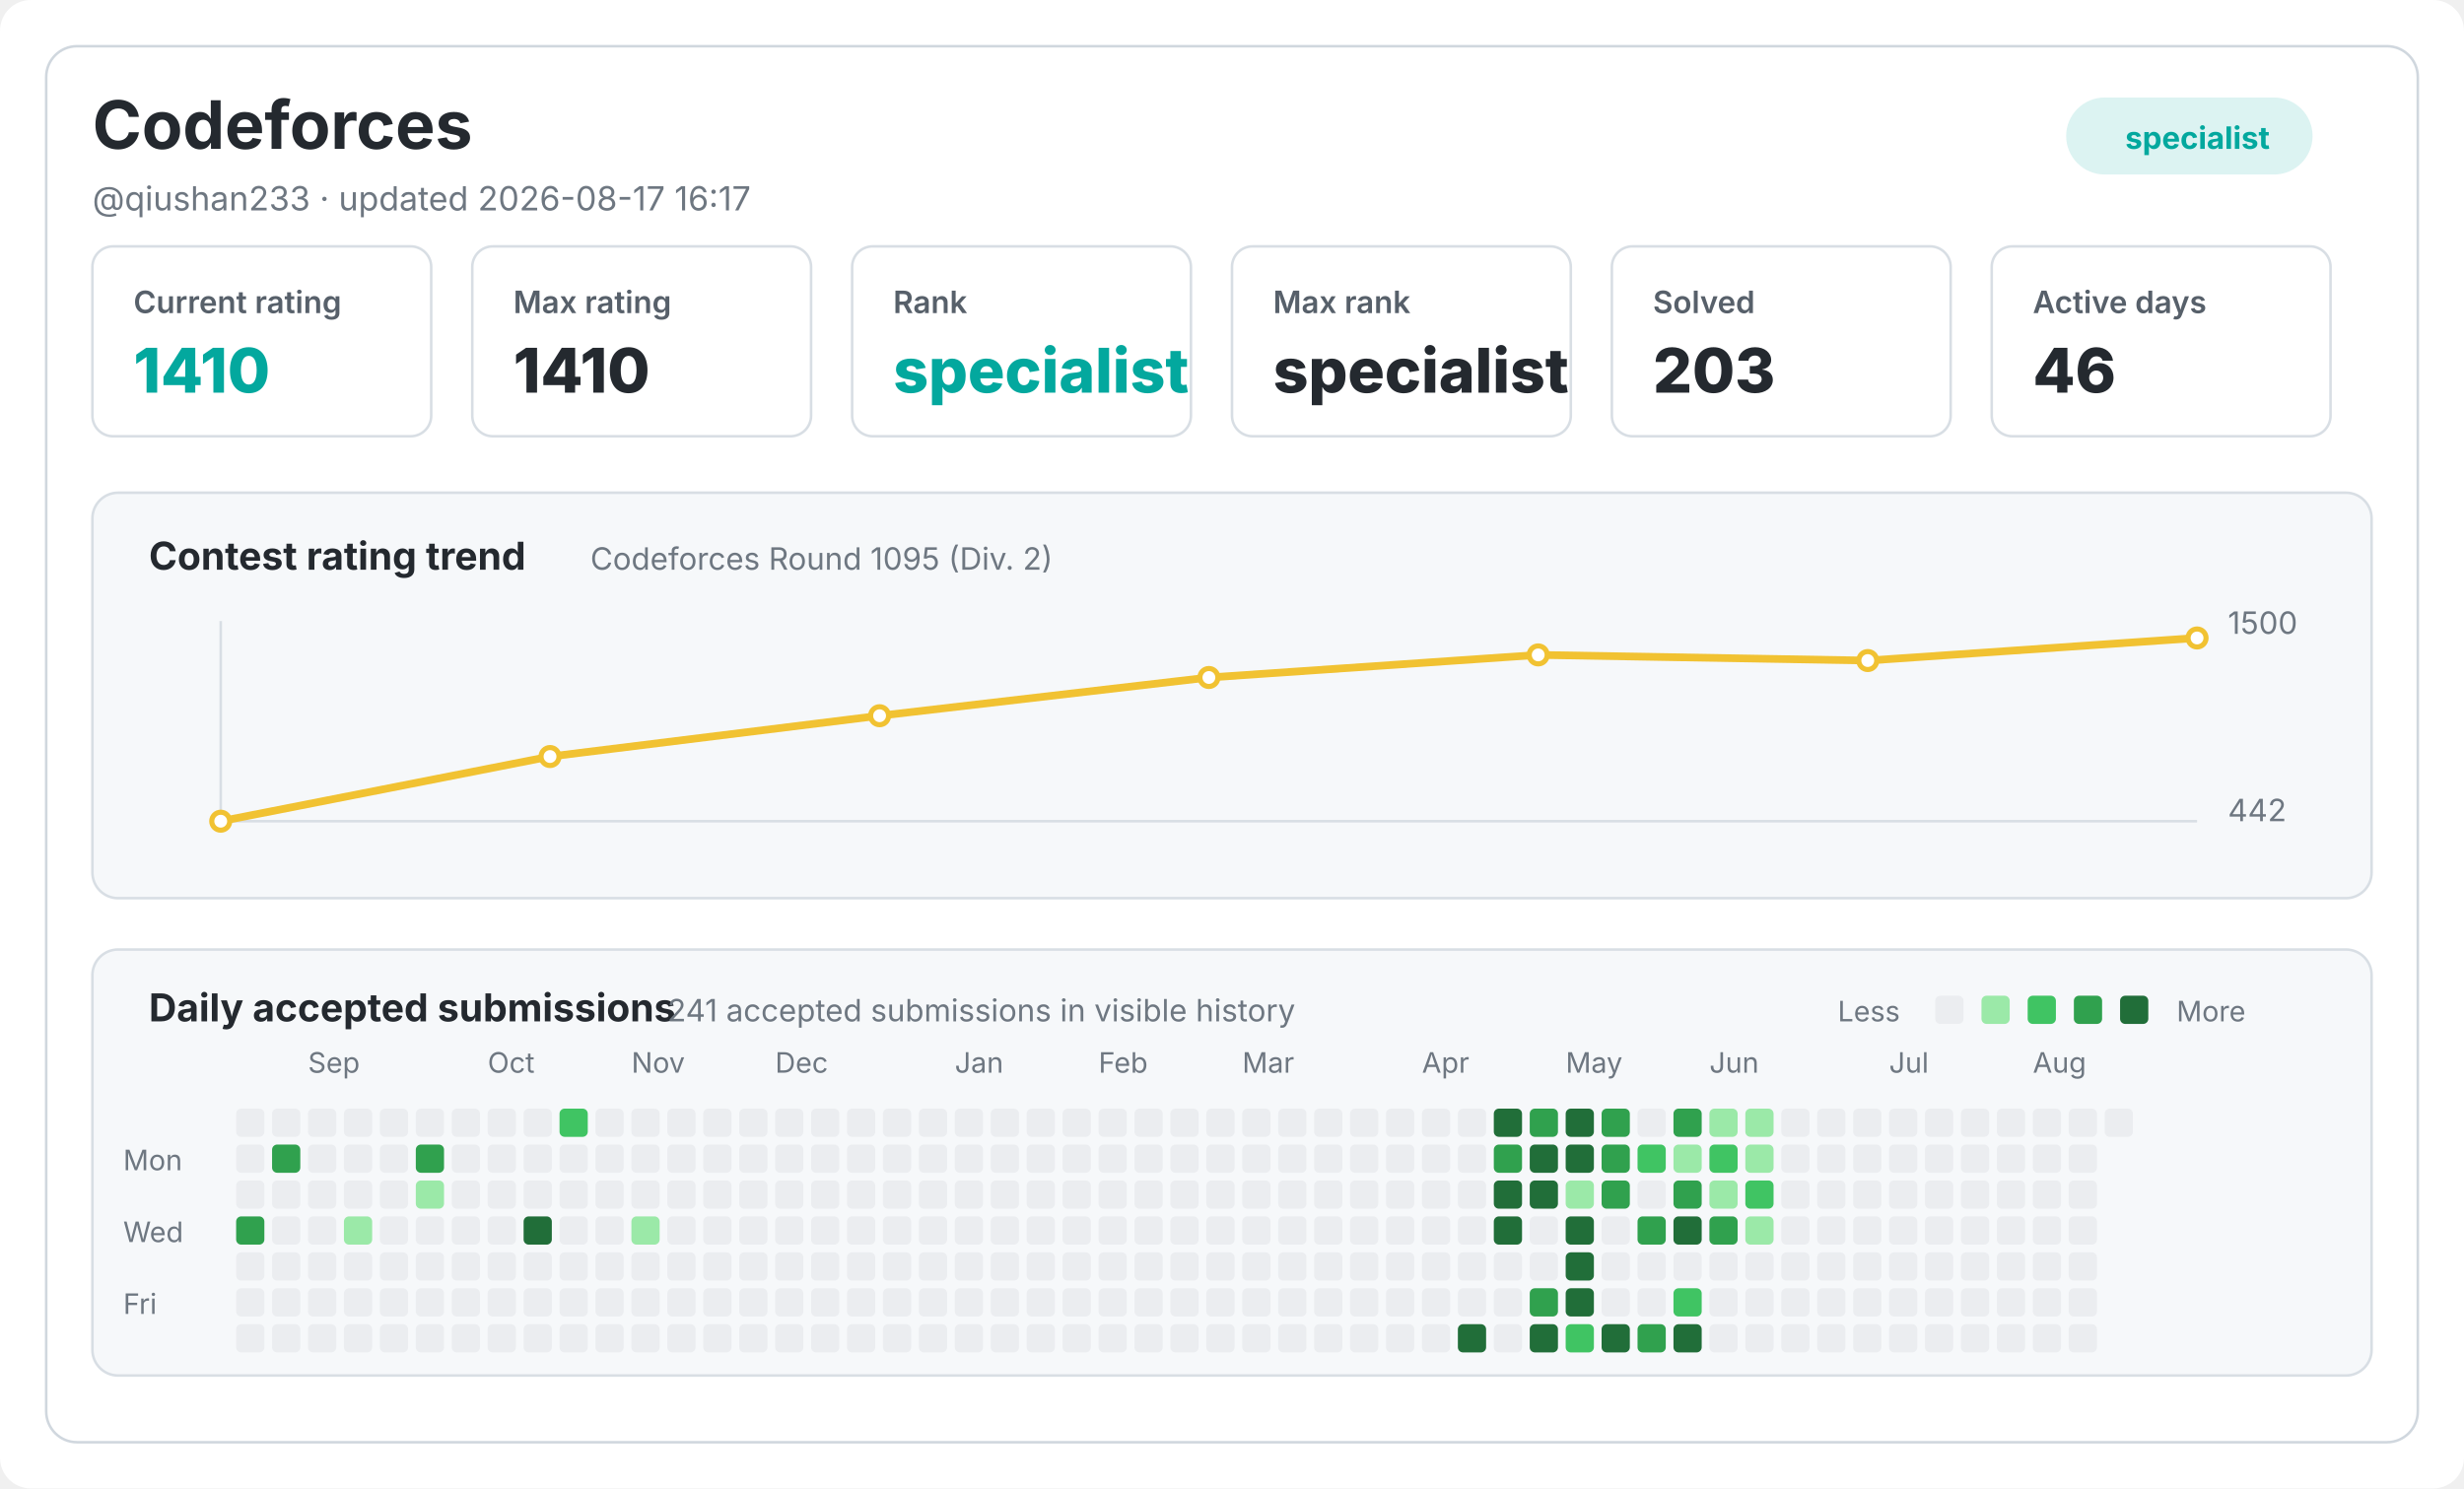
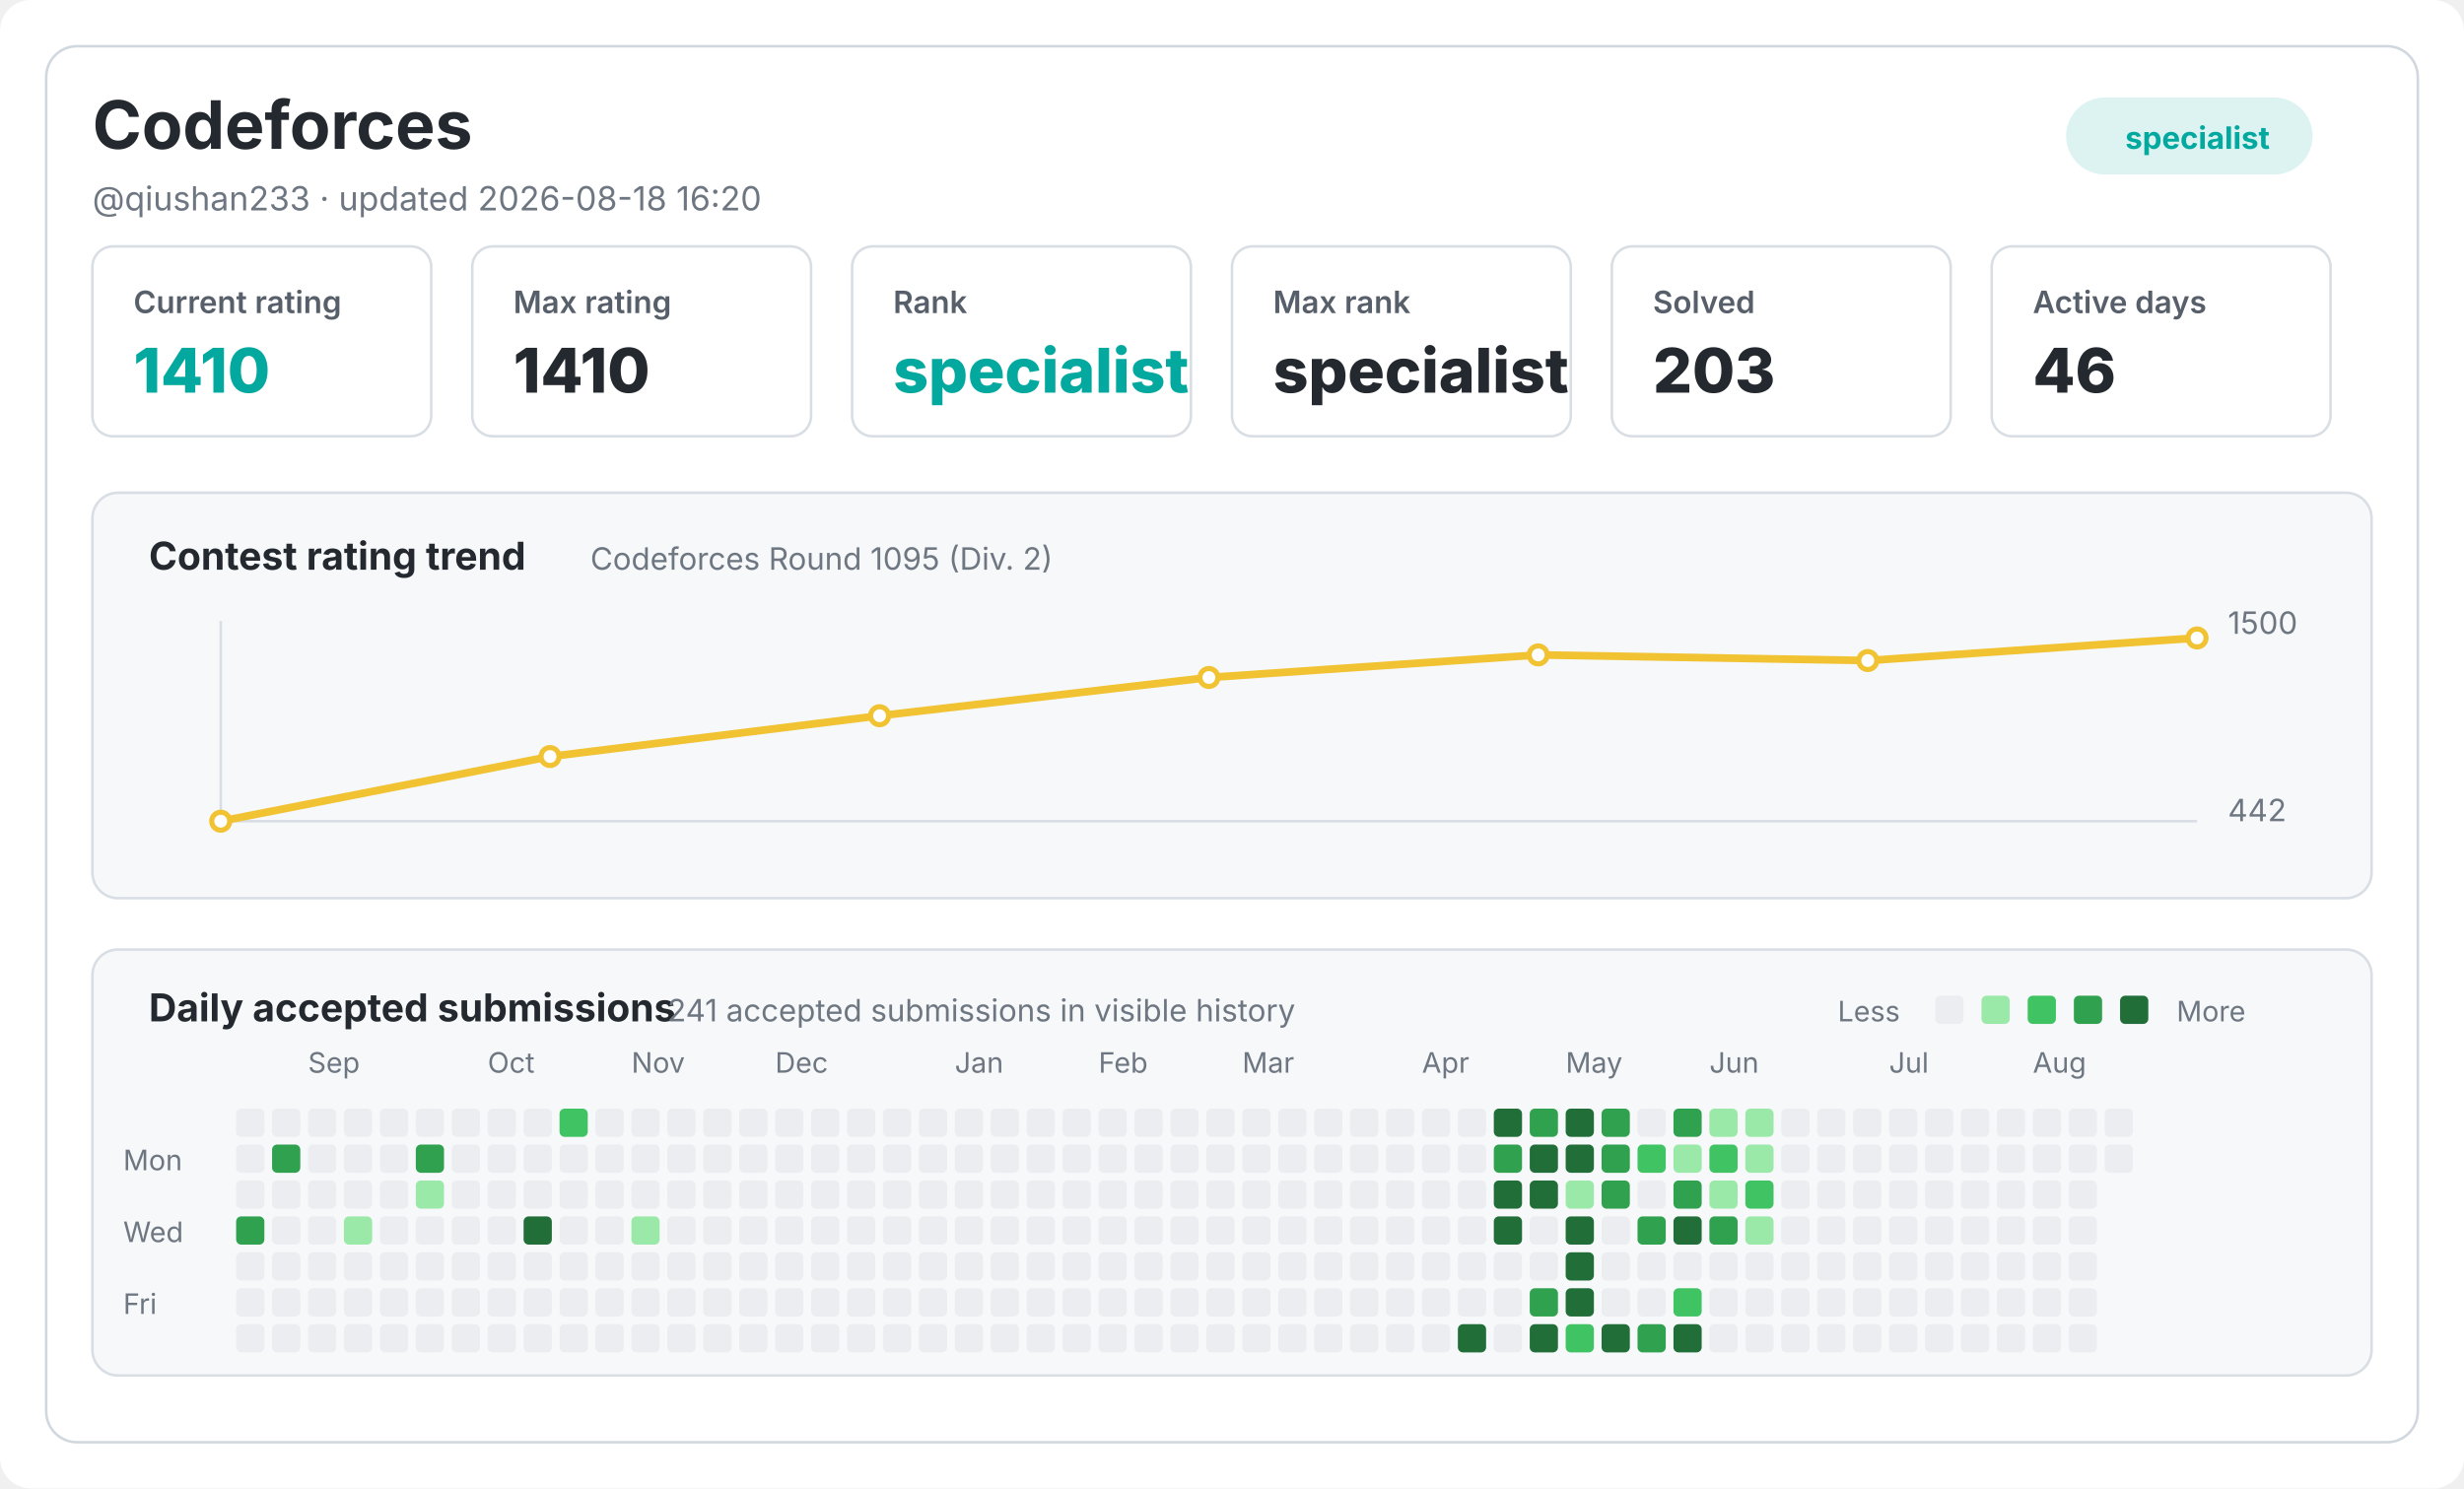
<svg xmlns="http://www.w3.org/2000/svg" width="960" height="580" viewBox="0 0 960 580" role="img" aria-label="Codeforces statistics for qiushan233">
  <style>
  .bg { fill: #ffffff; }
  .shell { fill: #ffffff; stroke: #d0d7de; }
  .soft { fill: #f6f8fa; stroke: #d8dee4; }
  .metric-card { fill: #ffffff; stroke: #d8dee4; }
  .title { font: 700 26px -apple-system,BlinkMacSystemFont,"Segoe UI",sans-serif; fill: #24292f; }
  .subtitle { font: 13px -apple-system,BlinkMacSystemFont,"Segoe UI",sans-serif; fill: #6e7781; }
  .section-title { font: 700 15px -apple-system,BlinkMacSystemFont,"Segoe UI",sans-serif; fill: #24292f; }
  .metric-label { font: 600 12px -apple-system,BlinkMacSystemFont,"Segoe UI",sans-serif; fill: #57606a; }
  .metric-value { font: 800 24px -apple-system,BlinkMacSystemFont,"Segoe UI",sans-serif; fill: #24292f; }
  .muted { font: 12px -apple-system,BlinkMacSystemFont,"Segoe UI",sans-serif; fill: #6e7781; }
  .small { font-size: 11px; }
  .rank { fill: #03a89e; }
  .grid { stroke: #d8dee4; stroke-width: 1; }
  .badge-bg { fill: #03a89e; opacity: 0.14; }
  .badge-text { font: 700 12px -apple-system,BlinkMacSystemFont,"Segoe UI",sans-serif; fill: #03a89e; }
  .heat-cell { cursor: default; transition: stroke 0.12s ease, stroke-width 0.12s ease; }
  .heat-cell:hover { stroke: #0969da; stroke-width: 1.5; }
</style>
  <rect class="bg" width="960" height="580" rx="12" />
  <rect class="shell" x="18" y="18" width="924" height="544" rx="12" />
  <text x="36" y="58" class="title">Codeforces</text>
-   <text x="36" y="82" class="subtitle">@qiushan233 · updated 2026-08-17 16:17</text>
+   <text x="36" y="82" class="subtitle">@qiushan233 · updated 2026-08-18 16:20</text>
  <rect x="805" y="38" width="96" height="30" rx="15" class="badge-bg" />
  <text x="828" y="58" class="badge-text">specialist</text>
  <rect x="36" y="96" width="132" height="74" rx="8" class="metric-card" />
  <text x="52" y="122" class="metric-label">Current rating</text>
  <text x="52" y="153" class="metric-value rank">1410</text>
  <rect x="184" y="96" width="132" height="74" rx="8" class="metric-card" />
  <text x="200" y="122" class="metric-label">Max rating</text>
  <text x="200" y="153" class="metric-value">1410</text>
  <rect x="332" y="96" width="132" height="74" rx="8" class="metric-card" />
  <text x="348" y="122" class="metric-label">Rank</text>
  <text x="348" y="153" class="metric-value rank">specialist</text>
  <rect x="480" y="96" width="132" height="74" rx="8" class="metric-card" />
  <text x="496" y="122" class="metric-label">Max rank</text>
  <text x="496" y="153" class="metric-value">specialist</text>
  <rect x="628" y="96" width="132" height="74" rx="8" class="metric-card" />
  <text x="644" y="122" class="metric-label">Solved</text>
  <text x="644" y="153" class="metric-value">203</text>
  <rect x="776" y="96" width="132" height="74" rx="8" class="metric-card" />
  <text x="792" y="122" class="metric-label">Active days</text>
  <text x="792" y="153" class="metric-value">46</text>
  <rect class="soft" x="36" y="192" width="888" height="158" rx="10" />
  <text x="58" y="222" class="section-title">Contest rating trend</text>
  <text x="230" y="222" class="muted">Codeforces Round 1095 (Div. 2)</text>
  <line x1="86" y1="320" x2="856" y2="320" class="grid" />
  <line x1="86" y1="242" x2="86" y2="320" class="grid" />
  <text x="868" y="247" class="muted">1500</text>
  <text x="868" y="320" class="muted">442</text>
  <polyline points="86.0,320.0 214.3,294.8 342.7,278.9 471.0,264.0 599.3,255.2 727.7,257.4 856.0,248.6" fill="none" stroke="#f1c232" stroke-width="3" stroke-linecap="round" stroke-linejoin="round" />
  <circle cx="86.0" cy="320.0" r="3.5" fill="#fff" stroke="#f1c232" stroke-width="2" />
  <circle cx="214.3" cy="294.8" r="3.5" fill="#fff" stroke="#f1c232" stroke-width="2" />
  <circle cx="342.7" cy="278.9" r="3.5" fill="#fff" stroke="#f1c232" stroke-width="2" />
  <circle cx="471.0" cy="264.0" r="3.5" fill="#fff" stroke="#f1c232" stroke-width="2" />
  <circle cx="599.3" cy="255.2" r="3.5" fill="#fff" stroke="#f1c232" stroke-width="2" />
  <circle cx="727.7" cy="257.4" r="3.5" fill="#fff" stroke="#f1c232" stroke-width="2" />
  <circle cx="856.0" cy="248.6" r="3.5" fill="#fff" stroke="#f1c232" stroke-width="2" />
  <rect class="soft" x="36" y="370" width="888" height="166" rx="10" />
  <text x="58" y="398" class="section-title">Daily accepted submissions</text>
  <text x="260" y="398" class="muted">241 accepted submissions in visible history</text>
  <text x="120" y="418" class="muted small">Sep</text>
  <text x="190" y="418" class="muted small">Oct</text>
  <text x="246" y="418" class="muted small">Nov</text>
  <text x="302" y="418" class="muted small">Dec</text>
  <text x="372" y="418" class="muted small">Jan</text>
  <text x="428" y="418" class="muted small">Feb</text>
  <text x="484" y="418" class="muted small">Mar</text>
  <text x="554" y="418" class="muted small">Apr</text>
  <text x="610" y="418" class="muted small">May</text>
  <text x="666" y="418" class="muted small">Jun</text>
  <text x="736" y="418" class="muted small">Jul</text>
  <text x="792" y="418" class="muted small">Aug</text>
  <text x="48" y="456" class="muted small">Mon</text>
  <text x="48" y="484" class="muted small">Wed</text>
  <text x="48" y="512" class="muted small">Fri</text>
  <rect class="heat-cell" x="92" y="432" width="11" height="11" rx="2" fill="#ebedf0" />
  <rect class="heat-cell" x="92" y="446" width="11" height="11" rx="2" fill="#ebedf0" />
  <rect class="heat-cell" x="92" y="460" width="11" height="11" rx="2" fill="#ebedf0" />
  <rect class="heat-cell" x="92" y="474" width="11" height="11" rx="2" fill="#30a14e" />
  <rect class="heat-cell" x="92" y="488" width="11" height="11" rx="2" fill="#ebedf0" />
  <rect class="heat-cell" x="92" y="502" width="11" height="11" rx="2" fill="#ebedf0" />
  <rect class="heat-cell" x="92" y="516" width="11" height="11" rx="2" fill="#ebedf0" />
  <rect class="heat-cell" x="106" y="432" width="11" height="11" rx="2" fill="#ebedf0" />
  <rect class="heat-cell" x="106" y="446" width="11" height="11" rx="2" fill="#30a14e" />
  <rect class="heat-cell" x="106" y="460" width="11" height="11" rx="2" fill="#ebedf0" />
  <rect class="heat-cell" x="106" y="474" width="11" height="11" rx="2" fill="#ebedf0" />
  <rect class="heat-cell" x="106" y="488" width="11" height="11" rx="2" fill="#ebedf0" />
  <rect class="heat-cell" x="106" y="502" width="11" height="11" rx="2" fill="#ebedf0" />
  <rect class="heat-cell" x="106" y="516" width="11" height="11" rx="2" fill="#ebedf0" />
  <rect class="heat-cell" x="120" y="432" width="11" height="11" rx="2" fill="#ebedf0" />
  <rect class="heat-cell" x="120" y="446" width="11" height="11" rx="2" fill="#ebedf0" />
  <rect class="heat-cell" x="120" y="460" width="11" height="11" rx="2" fill="#ebedf0" />
  <rect class="heat-cell" x="120" y="474" width="11" height="11" rx="2" fill="#ebedf0" />
  <rect class="heat-cell" x="120" y="488" width="11" height="11" rx="2" fill="#ebedf0" />
  <rect class="heat-cell" x="120" y="502" width="11" height="11" rx="2" fill="#ebedf0" />
  <rect class="heat-cell" x="120" y="516" width="11" height="11" rx="2" fill="#ebedf0" />
  <rect class="heat-cell" x="134" y="432" width="11" height="11" rx="2" fill="#ebedf0" />
  <rect class="heat-cell" x="134" y="446" width="11" height="11" rx="2" fill="#ebedf0" />
  <rect class="heat-cell" x="134" y="460" width="11" height="11" rx="2" fill="#ebedf0" />
  <rect class="heat-cell" x="134" y="474" width="11" height="11" rx="2" fill="#9be9a8" />
  <rect class="heat-cell" x="134" y="488" width="11" height="11" rx="2" fill="#ebedf0" />
  <rect class="heat-cell" x="134" y="502" width="11" height="11" rx="2" fill="#ebedf0" />
  <rect class="heat-cell" x="134" y="516" width="11" height="11" rx="2" fill="#ebedf0" />
  <rect class="heat-cell" x="148" y="432" width="11" height="11" rx="2" fill="#ebedf0" />
  <rect class="heat-cell" x="148" y="446" width="11" height="11" rx="2" fill="#ebedf0" />
  <rect class="heat-cell" x="148" y="460" width="11" height="11" rx="2" fill="#ebedf0" />
  <rect class="heat-cell" x="148" y="474" width="11" height="11" rx="2" fill="#ebedf0" />
  <rect class="heat-cell" x="148" y="488" width="11" height="11" rx="2" fill="#ebedf0" />
  <rect class="heat-cell" x="148" y="502" width="11" height="11" rx="2" fill="#ebedf0" />
  <rect class="heat-cell" x="148" y="516" width="11" height="11" rx="2" fill="#ebedf0" />
  <rect class="heat-cell" x="162" y="432" width="11" height="11" rx="2" fill="#ebedf0" />
  <rect class="heat-cell" x="162" y="446" width="11" height="11" rx="2" fill="#30a14e" />
  <rect class="heat-cell" x="162" y="460" width="11" height="11" rx="2" fill="#9be9a8" />
  <rect class="heat-cell" x="162" y="474" width="11" height="11" rx="2" fill="#ebedf0" />
  <rect class="heat-cell" x="162" y="488" width="11" height="11" rx="2" fill="#ebedf0" />
  <rect class="heat-cell" x="162" y="502" width="11" height="11" rx="2" fill="#ebedf0" />
  <rect class="heat-cell" x="162" y="516" width="11" height="11" rx="2" fill="#ebedf0" />
  <rect class="heat-cell" x="176" y="432" width="11" height="11" rx="2" fill="#ebedf0" />
  <rect class="heat-cell" x="176" y="446" width="11" height="11" rx="2" fill="#ebedf0" />
  <rect class="heat-cell" x="176" y="460" width="11" height="11" rx="2" fill="#ebedf0" />
  <rect class="heat-cell" x="176" y="474" width="11" height="11" rx="2" fill="#ebedf0" />
  <rect class="heat-cell" x="176" y="488" width="11" height="11" rx="2" fill="#ebedf0" />
  <rect class="heat-cell" x="176" y="502" width="11" height="11" rx="2" fill="#ebedf0" />
  <rect class="heat-cell" x="176" y="516" width="11" height="11" rx="2" fill="#ebedf0" />
  <rect class="heat-cell" x="190" y="432" width="11" height="11" rx="2" fill="#ebedf0" />
  <rect class="heat-cell" x="190" y="446" width="11" height="11" rx="2" fill="#ebedf0" />
  <rect class="heat-cell" x="190" y="460" width="11" height="11" rx="2" fill="#ebedf0" />
  <rect class="heat-cell" x="190" y="474" width="11" height="11" rx="2" fill="#ebedf0" />
  <rect class="heat-cell" x="190" y="488" width="11" height="11" rx="2" fill="#ebedf0" />
  <rect class="heat-cell" x="190" y="502" width="11" height="11" rx="2" fill="#ebedf0" />
  <rect class="heat-cell" x="190" y="516" width="11" height="11" rx="2" fill="#ebedf0" />
  <rect class="heat-cell" x="204" y="432" width="11" height="11" rx="2" fill="#ebedf0" />
  <rect class="heat-cell" x="204" y="446" width="11" height="11" rx="2" fill="#ebedf0" />
  <rect class="heat-cell" x="204" y="460" width="11" height="11" rx="2" fill="#ebedf0" />
  <rect class="heat-cell" x="204" y="474" width="11" height="11" rx="2" fill="#216e39" />
  <rect class="heat-cell" x="204" y="488" width="11" height="11" rx="2" fill="#ebedf0" />
  <rect class="heat-cell" x="204" y="502" width="11" height="11" rx="2" fill="#ebedf0" />
  <rect class="heat-cell" x="204" y="516" width="11" height="11" rx="2" fill="#ebedf0" />
  <rect class="heat-cell" x="218" y="432" width="11" height="11" rx="2" fill="#40c463" />
  <rect class="heat-cell" x="218" y="446" width="11" height="11" rx="2" fill="#ebedf0" />
  <rect class="heat-cell" x="218" y="460" width="11" height="11" rx="2" fill="#ebedf0" />
  <rect class="heat-cell" x="218" y="474" width="11" height="11" rx="2" fill="#ebedf0" />
  <rect class="heat-cell" x="218" y="488" width="11" height="11" rx="2" fill="#ebedf0" />
  <rect class="heat-cell" x="218" y="502" width="11" height="11" rx="2" fill="#ebedf0" />
  <rect class="heat-cell" x="218" y="516" width="11" height="11" rx="2" fill="#ebedf0" />
  <rect class="heat-cell" x="232" y="432" width="11" height="11" rx="2" fill="#ebedf0" />
  <rect class="heat-cell" x="232" y="446" width="11" height="11" rx="2" fill="#ebedf0" />
  <rect class="heat-cell" x="232" y="460" width="11" height="11" rx="2" fill="#ebedf0" />
  <rect class="heat-cell" x="232" y="474" width="11" height="11" rx="2" fill="#ebedf0" />
  <rect class="heat-cell" x="232" y="488" width="11" height="11" rx="2" fill="#ebedf0" />
  <rect class="heat-cell" x="232" y="502" width="11" height="11" rx="2" fill="#ebedf0" />
  <rect class="heat-cell" x="232" y="516" width="11" height="11" rx="2" fill="#ebedf0" />
  <rect class="heat-cell" x="246" y="432" width="11" height="11" rx="2" fill="#ebedf0" />
  <rect class="heat-cell" x="246" y="446" width="11" height="11" rx="2" fill="#ebedf0" />
  <rect class="heat-cell" x="246" y="460" width="11" height="11" rx="2" fill="#ebedf0" />
  <rect class="heat-cell" x="246" y="474" width="11" height="11" rx="2" fill="#9be9a8" />
  <rect class="heat-cell" x="246" y="488" width="11" height="11" rx="2" fill="#ebedf0" />
  <rect class="heat-cell" x="246" y="502" width="11" height="11" rx="2" fill="#ebedf0" />
  <rect class="heat-cell" x="246" y="516" width="11" height="11" rx="2" fill="#ebedf0" />
  <rect class="heat-cell" x="260" y="432" width="11" height="11" rx="2" fill="#ebedf0" />
  <rect class="heat-cell" x="260" y="446" width="11" height="11" rx="2" fill="#ebedf0" />
  <rect class="heat-cell" x="260" y="460" width="11" height="11" rx="2" fill="#ebedf0" />
  <rect class="heat-cell" x="260" y="474" width="11" height="11" rx="2" fill="#ebedf0" />
  <rect class="heat-cell" x="260" y="488" width="11" height="11" rx="2" fill="#ebedf0" />
  <rect class="heat-cell" x="260" y="502" width="11" height="11" rx="2" fill="#ebedf0" />
  <rect class="heat-cell" x="260" y="516" width="11" height="11" rx="2" fill="#ebedf0" />
  <rect class="heat-cell" x="274" y="432" width="11" height="11" rx="2" fill="#ebedf0" />
  <rect class="heat-cell" x="274" y="446" width="11" height="11" rx="2" fill="#ebedf0" />
  <rect class="heat-cell" x="274" y="460" width="11" height="11" rx="2" fill="#ebedf0" />
  <rect class="heat-cell" x="274" y="474" width="11" height="11" rx="2" fill="#ebedf0" />
  <rect class="heat-cell" x="274" y="488" width="11" height="11" rx="2" fill="#ebedf0" />
  <rect class="heat-cell" x="274" y="502" width="11" height="11" rx="2" fill="#ebedf0" />
  <rect class="heat-cell" x="274" y="516" width="11" height="11" rx="2" fill="#ebedf0" />
  <rect class="heat-cell" x="288" y="432" width="11" height="11" rx="2" fill="#ebedf0" />
  <rect class="heat-cell" x="288" y="446" width="11" height="11" rx="2" fill="#ebedf0" />
  <rect class="heat-cell" x="288" y="460" width="11" height="11" rx="2" fill="#ebedf0" />
  <rect class="heat-cell" x="288" y="474" width="11" height="11" rx="2" fill="#ebedf0" />
  <rect class="heat-cell" x="288" y="488" width="11" height="11" rx="2" fill="#ebedf0" />
  <rect class="heat-cell" x="288" y="502" width="11" height="11" rx="2" fill="#ebedf0" />
  <rect class="heat-cell" x="288" y="516" width="11" height="11" rx="2" fill="#ebedf0" />
  <rect class="heat-cell" x="302" y="432" width="11" height="11" rx="2" fill="#ebedf0" />
  <rect class="heat-cell" x="302" y="446" width="11" height="11" rx="2" fill="#ebedf0" />
  <rect class="heat-cell" x="302" y="460" width="11" height="11" rx="2" fill="#ebedf0" />
  <rect class="heat-cell" x="302" y="474" width="11" height="11" rx="2" fill="#ebedf0" />
  <rect class="heat-cell" x="302" y="488" width="11" height="11" rx="2" fill="#ebedf0" />
  <rect class="heat-cell" x="302" y="502" width="11" height="11" rx="2" fill="#ebedf0" />
  <rect class="heat-cell" x="302" y="516" width="11" height="11" rx="2" fill="#ebedf0" />
  <rect class="heat-cell" x="316" y="432" width="11" height="11" rx="2" fill="#ebedf0" />
  <rect class="heat-cell" x="316" y="446" width="11" height="11" rx="2" fill="#ebedf0" />
  <rect class="heat-cell" x="316" y="460" width="11" height="11" rx="2" fill="#ebedf0" />
  <rect class="heat-cell" x="316" y="474" width="11" height="11" rx="2" fill="#ebedf0" />
  <rect class="heat-cell" x="316" y="488" width="11" height="11" rx="2" fill="#ebedf0" />
  <rect class="heat-cell" x="316" y="502" width="11" height="11" rx="2" fill="#ebedf0" />
  <rect class="heat-cell" x="316" y="516" width="11" height="11" rx="2" fill="#ebedf0" />
  <rect class="heat-cell" x="330" y="432" width="11" height="11" rx="2" fill="#ebedf0" />
  <rect class="heat-cell" x="330" y="446" width="11" height="11" rx="2" fill="#ebedf0" />
  <rect class="heat-cell" x="330" y="460" width="11" height="11" rx="2" fill="#ebedf0" />
  <rect class="heat-cell" x="330" y="474" width="11" height="11" rx="2" fill="#ebedf0" />
  <rect class="heat-cell" x="330" y="488" width="11" height="11" rx="2" fill="#ebedf0" />
  <rect class="heat-cell" x="330" y="502" width="11" height="11" rx="2" fill="#ebedf0" />
  <rect class="heat-cell" x="330" y="516" width="11" height="11" rx="2" fill="#ebedf0" />
  <rect class="heat-cell" x="344" y="432" width="11" height="11" rx="2" fill="#ebedf0" />
  <rect class="heat-cell" x="344" y="446" width="11" height="11" rx="2" fill="#ebedf0" />
  <rect class="heat-cell" x="344" y="460" width="11" height="11" rx="2" fill="#ebedf0" />
  <rect class="heat-cell" x="344" y="474" width="11" height="11" rx="2" fill="#ebedf0" />
  <rect class="heat-cell" x="344" y="488" width="11" height="11" rx="2" fill="#ebedf0" />
  <rect class="heat-cell" x="344" y="502" width="11" height="11" rx="2" fill="#ebedf0" />
  <rect class="heat-cell" x="344" y="516" width="11" height="11" rx="2" fill="#ebedf0" />
  <rect class="heat-cell" x="358" y="432" width="11" height="11" rx="2" fill="#ebedf0" />
  <rect class="heat-cell" x="358" y="446" width="11" height="11" rx="2" fill="#ebedf0" />
  <rect class="heat-cell" x="358" y="460" width="11" height="11" rx="2" fill="#ebedf0" />
  <rect class="heat-cell" x="358" y="474" width="11" height="11" rx="2" fill="#ebedf0" />
  <rect class="heat-cell" x="358" y="488" width="11" height="11" rx="2" fill="#ebedf0" />
  <rect class="heat-cell" x="358" y="502" width="11" height="11" rx="2" fill="#ebedf0" />
  <rect class="heat-cell" x="358" y="516" width="11" height="11" rx="2" fill="#ebedf0" />
  <rect class="heat-cell" x="372" y="432" width="11" height="11" rx="2" fill="#ebedf0" />
  <rect class="heat-cell" x="372" y="446" width="11" height="11" rx="2" fill="#ebedf0" />
  <rect class="heat-cell" x="372" y="460" width="11" height="11" rx="2" fill="#ebedf0" />
  <rect class="heat-cell" x="372" y="474" width="11" height="11" rx="2" fill="#ebedf0" />
  <rect class="heat-cell" x="372" y="488" width="11" height="11" rx="2" fill="#ebedf0" />
  <rect class="heat-cell" x="372" y="502" width="11" height="11" rx="2" fill="#ebedf0" />
  <rect class="heat-cell" x="372" y="516" width="11" height="11" rx="2" fill="#ebedf0" />
  <rect class="heat-cell" x="386" y="432" width="11" height="11" rx="2" fill="#ebedf0" />
  <rect class="heat-cell" x="386" y="446" width="11" height="11" rx="2" fill="#ebedf0" />
  <rect class="heat-cell" x="386" y="460" width="11" height="11" rx="2" fill="#ebedf0" />
  <rect class="heat-cell" x="386" y="474" width="11" height="11" rx="2" fill="#ebedf0" />
  <rect class="heat-cell" x="386" y="488" width="11" height="11" rx="2" fill="#ebedf0" />
  <rect class="heat-cell" x="386" y="502" width="11" height="11" rx="2" fill="#ebedf0" />
  <rect class="heat-cell" x="386" y="516" width="11" height="11" rx="2" fill="#ebedf0" />
  <rect class="heat-cell" x="400" y="432" width="11" height="11" rx="2" fill="#ebedf0" />
  <rect class="heat-cell" x="400" y="446" width="11" height="11" rx="2" fill="#ebedf0" />
  <rect class="heat-cell" x="400" y="460" width="11" height="11" rx="2" fill="#ebedf0" />
  <rect class="heat-cell" x="400" y="474" width="11" height="11" rx="2" fill="#ebedf0" />
  <rect class="heat-cell" x="400" y="488" width="11" height="11" rx="2" fill="#ebedf0" />
  <rect class="heat-cell" x="400" y="502" width="11" height="11" rx="2" fill="#ebedf0" />
  <rect class="heat-cell" x="400" y="516" width="11" height="11" rx="2" fill="#ebedf0" />
  <rect class="heat-cell" x="414" y="432" width="11" height="11" rx="2" fill="#ebedf0" />
  <rect class="heat-cell" x="414" y="446" width="11" height="11" rx="2" fill="#ebedf0" />
  <rect class="heat-cell" x="414" y="460" width="11" height="11" rx="2" fill="#ebedf0" />
  <rect class="heat-cell" x="414" y="474" width="11" height="11" rx="2" fill="#ebedf0" />
  <rect class="heat-cell" x="414" y="488" width="11" height="11" rx="2" fill="#ebedf0" />
  <rect class="heat-cell" x="414" y="502" width="11" height="11" rx="2" fill="#ebedf0" />
  <rect class="heat-cell" x="414" y="516" width="11" height="11" rx="2" fill="#ebedf0" />
  <rect class="heat-cell" x="428" y="432" width="11" height="11" rx="2" fill="#ebedf0" />
  <rect class="heat-cell" x="428" y="446" width="11" height="11" rx="2" fill="#ebedf0" />
  <rect class="heat-cell" x="428" y="460" width="11" height="11" rx="2" fill="#ebedf0" />
  <rect class="heat-cell" x="428" y="474" width="11" height="11" rx="2" fill="#ebedf0" />
  <rect class="heat-cell" x="428" y="488" width="11" height="11" rx="2" fill="#ebedf0" />
  <rect class="heat-cell" x="428" y="502" width="11" height="11" rx="2" fill="#ebedf0" />
  <rect class="heat-cell" x="428" y="516" width="11" height="11" rx="2" fill="#ebedf0" />
  <rect class="heat-cell" x="442" y="432" width="11" height="11" rx="2" fill="#ebedf0" />
  <rect class="heat-cell" x="442" y="446" width="11" height="11" rx="2" fill="#ebedf0" />
  <rect class="heat-cell" x="442" y="460" width="11" height="11" rx="2" fill="#ebedf0" />
  <rect class="heat-cell" x="442" y="474" width="11" height="11" rx="2" fill="#ebedf0" />
  <rect class="heat-cell" x="442" y="488" width="11" height="11" rx="2" fill="#ebedf0" />
  <rect class="heat-cell" x="442" y="502" width="11" height="11" rx="2" fill="#ebedf0" />
  <rect class="heat-cell" x="442" y="516" width="11" height="11" rx="2" fill="#ebedf0" />
  <rect class="heat-cell" x="456" y="432" width="11" height="11" rx="2" fill="#ebedf0" />
  <rect class="heat-cell" x="456" y="446" width="11" height="11" rx="2" fill="#ebedf0" />
  <rect class="heat-cell" x="456" y="460" width="11" height="11" rx="2" fill="#ebedf0" />
  <rect class="heat-cell" x="456" y="474" width="11" height="11" rx="2" fill="#ebedf0" />
  <rect class="heat-cell" x="456" y="488" width="11" height="11" rx="2" fill="#ebedf0" />
  <rect class="heat-cell" x="456" y="502" width="11" height="11" rx="2" fill="#ebedf0" />
  <rect class="heat-cell" x="456" y="516" width="11" height="11" rx="2" fill="#ebedf0" />
  <rect class="heat-cell" x="470" y="432" width="11" height="11" rx="2" fill="#ebedf0" />
  <rect class="heat-cell" x="470" y="446" width="11" height="11" rx="2" fill="#ebedf0" />
  <rect class="heat-cell" x="470" y="460" width="11" height="11" rx="2" fill="#ebedf0" />
  <rect class="heat-cell" x="470" y="474" width="11" height="11" rx="2" fill="#ebedf0" />
  <rect class="heat-cell" x="470" y="488" width="11" height="11" rx="2" fill="#ebedf0" />
  <rect class="heat-cell" x="470" y="502" width="11" height="11" rx="2" fill="#ebedf0" />
  <rect class="heat-cell" x="470" y="516" width="11" height="11" rx="2" fill="#ebedf0" />
  <rect class="heat-cell" x="484" y="432" width="11" height="11" rx="2" fill="#ebedf0" />
  <rect class="heat-cell" x="484" y="446" width="11" height="11" rx="2" fill="#ebedf0" />
  <rect class="heat-cell" x="484" y="460" width="11" height="11" rx="2" fill="#ebedf0" />
  <rect class="heat-cell" x="484" y="474" width="11" height="11" rx="2" fill="#ebedf0" />
  <rect class="heat-cell" x="484" y="488" width="11" height="11" rx="2" fill="#ebedf0" />
  <rect class="heat-cell" x="484" y="502" width="11" height="11" rx="2" fill="#ebedf0" />
  <rect class="heat-cell" x="484" y="516" width="11" height="11" rx="2" fill="#ebedf0" />
  <rect class="heat-cell" x="498" y="432" width="11" height="11" rx="2" fill="#ebedf0" />
  <rect class="heat-cell" x="498" y="446" width="11" height="11" rx="2" fill="#ebedf0" />
  <rect class="heat-cell" x="498" y="460" width="11" height="11" rx="2" fill="#ebedf0" />
  <rect class="heat-cell" x="498" y="474" width="11" height="11" rx="2" fill="#ebedf0" />
  <rect class="heat-cell" x="498" y="488" width="11" height="11" rx="2" fill="#ebedf0" />
  <rect class="heat-cell" x="498" y="502" width="11" height="11" rx="2" fill="#ebedf0" />
  <rect class="heat-cell" x="498" y="516" width="11" height="11" rx="2" fill="#ebedf0" />
  <rect class="heat-cell" x="512" y="432" width="11" height="11" rx="2" fill="#ebedf0" />
  <rect class="heat-cell" x="512" y="446" width="11" height="11" rx="2" fill="#ebedf0" />
  <rect class="heat-cell" x="512" y="460" width="11" height="11" rx="2" fill="#ebedf0" />
  <rect class="heat-cell" x="512" y="474" width="11" height="11" rx="2" fill="#ebedf0" />
  <rect class="heat-cell" x="512" y="488" width="11" height="11" rx="2" fill="#ebedf0" />
  <rect class="heat-cell" x="512" y="502" width="11" height="11" rx="2" fill="#ebedf0" />
  <rect class="heat-cell" x="512" y="516" width="11" height="11" rx="2" fill="#ebedf0" />
  <rect class="heat-cell" x="526" y="432" width="11" height="11" rx="2" fill="#ebedf0" />
  <rect class="heat-cell" x="526" y="446" width="11" height="11" rx="2" fill="#ebedf0" />
  <rect class="heat-cell" x="526" y="460" width="11" height="11" rx="2" fill="#ebedf0" />
  <rect class="heat-cell" x="526" y="474" width="11" height="11" rx="2" fill="#ebedf0" />
  <rect class="heat-cell" x="526" y="488" width="11" height="11" rx="2" fill="#ebedf0" />
  <rect class="heat-cell" x="526" y="502" width="11" height="11" rx="2" fill="#ebedf0" />
  <rect class="heat-cell" x="526" y="516" width="11" height="11" rx="2" fill="#ebedf0" />
  <rect class="heat-cell" x="540" y="432" width="11" height="11" rx="2" fill="#ebedf0" />
  <rect class="heat-cell" x="540" y="446" width="11" height="11" rx="2" fill="#ebedf0" />
  <rect class="heat-cell" x="540" y="460" width="11" height="11" rx="2" fill="#ebedf0" />
  <rect class="heat-cell" x="540" y="474" width="11" height="11" rx="2" fill="#ebedf0" />
  <rect class="heat-cell" x="540" y="488" width="11" height="11" rx="2" fill="#ebedf0" />
  <rect class="heat-cell" x="540" y="502" width="11" height="11" rx="2" fill="#ebedf0" />
  <rect class="heat-cell" x="540" y="516" width="11" height="11" rx="2" fill="#ebedf0" />
  <rect class="heat-cell" x="554" y="432" width="11" height="11" rx="2" fill="#ebedf0" />
  <rect class="heat-cell" x="554" y="446" width="11" height="11" rx="2" fill="#ebedf0" />
  <rect class="heat-cell" x="554" y="460" width="11" height="11" rx="2" fill="#ebedf0" />
  <rect class="heat-cell" x="554" y="474" width="11" height="11" rx="2" fill="#ebedf0" />
  <rect class="heat-cell" x="554" y="488" width="11" height="11" rx="2" fill="#ebedf0" />
  <rect class="heat-cell" x="554" y="502" width="11" height="11" rx="2" fill="#ebedf0" />
  <rect class="heat-cell" x="554" y="516" width="11" height="11" rx="2" fill="#ebedf0" />
  <rect class="heat-cell" x="568" y="432" width="11" height="11" rx="2" fill="#ebedf0" />
  <rect class="heat-cell" x="568" y="446" width="11" height="11" rx="2" fill="#ebedf0" />
  <rect class="heat-cell" x="568" y="460" width="11" height="11" rx="2" fill="#ebedf0" />
  <rect class="heat-cell" x="568" y="474" width="11" height="11" rx="2" fill="#ebedf0" />
  <rect class="heat-cell" x="568" y="488" width="11" height="11" rx="2" fill="#ebedf0" />
  <rect class="heat-cell" x="568" y="502" width="11" height="11" rx="2" fill="#ebedf0" />
  <rect class="heat-cell" x="568" y="516" width="11" height="11" rx="2" fill="#216e39" />
  <rect class="heat-cell" x="582" y="432" width="11" height="11" rx="2" fill="#216e39" />
  <rect class="heat-cell" x="582" y="446" width="11" height="11" rx="2" fill="#30a14e" />
  <rect class="heat-cell" x="582" y="460" width="11" height="11" rx="2" fill="#216e39" />
  <rect class="heat-cell" x="582" y="474" width="11" height="11" rx="2" fill="#216e39" />
  <rect class="heat-cell" x="582" y="488" width="11" height="11" rx="2" fill="#ebedf0" />
  <rect class="heat-cell" x="582" y="502" width="11" height="11" rx="2" fill="#ebedf0" />
  <rect class="heat-cell" x="582" y="516" width="11" height="11" rx="2" fill="#ebedf0" />
  <rect class="heat-cell" x="596" y="432" width="11" height="11" rx="2" fill="#30a14e" />
  <rect class="heat-cell" x="596" y="446" width="11" height="11" rx="2" fill="#216e39" />
  <rect class="heat-cell" x="596" y="460" width="11" height="11" rx="2" fill="#216e39" />
  <rect class="heat-cell" x="596" y="474" width="11" height="11" rx="2" fill="#ebedf0" />
  <rect class="heat-cell" x="596" y="488" width="11" height="11" rx="2" fill="#ebedf0" />
  <rect class="heat-cell" x="596" y="502" width="11" height="11" rx="2" fill="#30a14e" />
  <rect class="heat-cell" x="596" y="516" width="11" height="11" rx="2" fill="#216e39" />
  <rect class="heat-cell" x="610" y="432" width="11" height="11" rx="2" fill="#216e39" />
  <rect class="heat-cell" x="610" y="446" width="11" height="11" rx="2" fill="#216e39" />
  <rect class="heat-cell" x="610" y="460" width="11" height="11" rx="2" fill="#9be9a8" />
  <rect class="heat-cell" x="610" y="474" width="11" height="11" rx="2" fill="#216e39" />
  <rect class="heat-cell" x="610" y="488" width="11" height="11" rx="2" fill="#216e39" />
  <rect class="heat-cell" x="610" y="502" width="11" height="11" rx="2" fill="#216e39" />
  <rect class="heat-cell" x="610" y="516" width="11" height="11" rx="2" fill="#40c463" />
  <rect class="heat-cell" x="624" y="432" width="11" height="11" rx="2" fill="#30a14e" />
  <rect class="heat-cell" x="624" y="446" width="11" height="11" rx="2" fill="#30a14e" />
  <rect class="heat-cell" x="624" y="460" width="11" height="11" rx="2" fill="#30a14e" />
  <rect class="heat-cell" x="624" y="474" width="11" height="11" rx="2" fill="#ebedf0" />
  <rect class="heat-cell" x="624" y="488" width="11" height="11" rx="2" fill="#ebedf0" />
  <rect class="heat-cell" x="624" y="502" width="11" height="11" rx="2" fill="#ebedf0" />
  <rect class="heat-cell" x="624" y="516" width="11" height="11" rx="2" fill="#216e39" />
  <rect class="heat-cell" x="638" y="432" width="11" height="11" rx="2" fill="#ebedf0" />
  <rect class="heat-cell" x="638" y="446" width="11" height="11" rx="2" fill="#40c463" />
  <rect class="heat-cell" x="638" y="460" width="11" height="11" rx="2" fill="#ebedf0" />
  <rect class="heat-cell" x="638" y="474" width="11" height="11" rx="2" fill="#30a14e" />
  <rect class="heat-cell" x="638" y="488" width="11" height="11" rx="2" fill="#ebedf0" />
  <rect class="heat-cell" x="638" y="502" width="11" height="11" rx="2" fill="#ebedf0" />
  <rect class="heat-cell" x="638" y="516" width="11" height="11" rx="2" fill="#30a14e" />
  <rect class="heat-cell" x="652" y="432" width="11" height="11" rx="2" fill="#30a14e" />
  <rect class="heat-cell" x="652" y="446" width="11" height="11" rx="2" fill="#9be9a8" />
  <rect class="heat-cell" x="652" y="460" width="11" height="11" rx="2" fill="#30a14e" />
  <rect class="heat-cell" x="652" y="474" width="11" height="11" rx="2" fill="#216e39" />
  <rect class="heat-cell" x="652" y="488" width="11" height="11" rx="2" fill="#ebedf0" />
  <rect class="heat-cell" x="652" y="502" width="11" height="11" rx="2" fill="#40c463" />
  <rect class="heat-cell" x="652" y="516" width="11" height="11" rx="2" fill="#216e39" />
  <rect class="heat-cell" x="666" y="432" width="11" height="11" rx="2" fill="#9be9a8" />
  <rect class="heat-cell" x="666" y="446" width="11" height="11" rx="2" fill="#40c463" />
  <rect class="heat-cell" x="666" y="460" width="11" height="11" rx="2" fill="#9be9a8" />
  <rect class="heat-cell" x="666" y="474" width="11" height="11" rx="2" fill="#30a14e" />
  <rect class="heat-cell" x="666" y="488" width="11" height="11" rx="2" fill="#ebedf0" />
  <rect class="heat-cell" x="666" y="502" width="11" height="11" rx="2" fill="#ebedf0" />
  <rect class="heat-cell" x="666" y="516" width="11" height="11" rx="2" fill="#ebedf0" />
  <rect class="heat-cell" x="680" y="432" width="11" height="11" rx="2" fill="#9be9a8" />
  <rect class="heat-cell" x="680" y="446" width="11" height="11" rx="2" fill="#9be9a8" />
  <rect class="heat-cell" x="680" y="460" width="11" height="11" rx="2" fill="#40c463" />
  <rect class="heat-cell" x="680" y="474" width="11" height="11" rx="2" fill="#9be9a8" />
  <rect class="heat-cell" x="680" y="488" width="11" height="11" rx="2" fill="#ebedf0" />
  <rect class="heat-cell" x="680" y="502" width="11" height="11" rx="2" fill="#ebedf0" />
  <rect class="heat-cell" x="680" y="516" width="11" height="11" rx="2" fill="#ebedf0" />
  <rect class="heat-cell" x="694" y="432" width="11" height="11" rx="2" fill="#ebedf0" />
  <rect class="heat-cell" x="694" y="446" width="11" height="11" rx="2" fill="#ebedf0" />
  <rect class="heat-cell" x="694" y="460" width="11" height="11" rx="2" fill="#ebedf0" />
  <rect class="heat-cell" x="694" y="474" width="11" height="11" rx="2" fill="#ebedf0" />
  <rect class="heat-cell" x="694" y="488" width="11" height="11" rx="2" fill="#ebedf0" />
  <rect class="heat-cell" x="694" y="502" width="11" height="11" rx="2" fill="#ebedf0" />
  <rect class="heat-cell" x="694" y="516" width="11" height="11" rx="2" fill="#ebedf0" />
  <rect class="heat-cell" x="708" y="432" width="11" height="11" rx="2" fill="#ebedf0" />
  <rect class="heat-cell" x="708" y="446" width="11" height="11" rx="2" fill="#ebedf0" />
  <rect class="heat-cell" x="708" y="460" width="11" height="11" rx="2" fill="#ebedf0" />
  <rect class="heat-cell" x="708" y="474" width="11" height="11" rx="2" fill="#ebedf0" />
  <rect class="heat-cell" x="708" y="488" width="11" height="11" rx="2" fill="#ebedf0" />
  <rect class="heat-cell" x="708" y="502" width="11" height="11" rx="2" fill="#ebedf0" />
  <rect class="heat-cell" x="708" y="516" width="11" height="11" rx="2" fill="#ebedf0" />
  <rect class="heat-cell" x="722" y="432" width="11" height="11" rx="2" fill="#ebedf0" />
  <rect class="heat-cell" x="722" y="446" width="11" height="11" rx="2" fill="#ebedf0" />
  <rect class="heat-cell" x="722" y="460" width="11" height="11" rx="2" fill="#ebedf0" />
  <rect class="heat-cell" x="722" y="474" width="11" height="11" rx="2" fill="#ebedf0" />
  <rect class="heat-cell" x="722" y="488" width="11" height="11" rx="2" fill="#ebedf0" />
  <rect class="heat-cell" x="722" y="502" width="11" height="11" rx="2" fill="#ebedf0" />
  <rect class="heat-cell" x="722" y="516" width="11" height="11" rx="2" fill="#ebedf0" />
  <rect class="heat-cell" x="736" y="432" width="11" height="11" rx="2" fill="#ebedf0" />
  <rect class="heat-cell" x="736" y="446" width="11" height="11" rx="2" fill="#ebedf0" />
  <rect class="heat-cell" x="736" y="460" width="11" height="11" rx="2" fill="#ebedf0" />
  <rect class="heat-cell" x="736" y="474" width="11" height="11" rx="2" fill="#ebedf0" />
  <rect class="heat-cell" x="736" y="488" width="11" height="11" rx="2" fill="#ebedf0" />
  <rect class="heat-cell" x="736" y="502" width="11" height="11" rx="2" fill="#ebedf0" />
  <rect class="heat-cell" x="736" y="516" width="11" height="11" rx="2" fill="#ebedf0" />
  <rect class="heat-cell" x="750" y="432" width="11" height="11" rx="2" fill="#ebedf0" />
  <rect class="heat-cell" x="750" y="446" width="11" height="11" rx="2" fill="#ebedf0" />
  <rect class="heat-cell" x="750" y="460" width="11" height="11" rx="2" fill="#ebedf0" />
  <rect class="heat-cell" x="750" y="474" width="11" height="11" rx="2" fill="#ebedf0" />
  <rect class="heat-cell" x="750" y="488" width="11" height="11" rx="2" fill="#ebedf0" />
  <rect class="heat-cell" x="750" y="502" width="11" height="11" rx="2" fill="#ebedf0" />
  <rect class="heat-cell" x="750" y="516" width="11" height="11" rx="2" fill="#ebedf0" />
  <rect class="heat-cell" x="764" y="432" width="11" height="11" rx="2" fill="#ebedf0" />
  <rect class="heat-cell" x="764" y="446" width="11" height="11" rx="2" fill="#ebedf0" />
  <rect class="heat-cell" x="764" y="460" width="11" height="11" rx="2" fill="#ebedf0" />
  <rect class="heat-cell" x="764" y="474" width="11" height="11" rx="2" fill="#ebedf0" />
  <rect class="heat-cell" x="764" y="488" width="11" height="11" rx="2" fill="#ebedf0" />
  <rect class="heat-cell" x="764" y="502" width="11" height="11" rx="2" fill="#ebedf0" />
  <rect class="heat-cell" x="764" y="516" width="11" height="11" rx="2" fill="#ebedf0" />
  <rect class="heat-cell" x="778" y="432" width="11" height="11" rx="2" fill="#ebedf0" />
  <rect class="heat-cell" x="778" y="446" width="11" height="11" rx="2" fill="#ebedf0" />
  <rect class="heat-cell" x="778" y="460" width="11" height="11" rx="2" fill="#ebedf0" />
  <rect class="heat-cell" x="778" y="474" width="11" height="11" rx="2" fill="#ebedf0" />
  <rect class="heat-cell" x="778" y="488" width="11" height="11" rx="2" fill="#ebedf0" />
  <rect class="heat-cell" x="778" y="502" width="11" height="11" rx="2" fill="#ebedf0" />
  <rect class="heat-cell" x="778" y="516" width="11" height="11" rx="2" fill="#ebedf0" />
  <rect class="heat-cell" x="792" y="432" width="11" height="11" rx="2" fill="#ebedf0" />
  <rect class="heat-cell" x="792" y="446" width="11" height="11" rx="2" fill="#ebedf0" />
  <rect class="heat-cell" x="792" y="460" width="11" height="11" rx="2" fill="#ebedf0" />
  <rect class="heat-cell" x="792" y="474" width="11" height="11" rx="2" fill="#ebedf0" />
  <rect class="heat-cell" x="792" y="488" width="11" height="11" rx="2" fill="#ebedf0" />
  <rect class="heat-cell" x="792" y="502" width="11" height="11" rx="2" fill="#ebedf0" />
  <rect class="heat-cell" x="792" y="516" width="11" height="11" rx="2" fill="#ebedf0" />
  <rect class="heat-cell" x="806" y="432" width="11" height="11" rx="2" fill="#ebedf0" />
  <rect class="heat-cell" x="806" y="446" width="11" height="11" rx="2" fill="#ebedf0" />
  <rect class="heat-cell" x="806" y="460" width="11" height="11" rx="2" fill="#ebedf0" />
  <rect class="heat-cell" x="806" y="474" width="11" height="11" rx="2" fill="#ebedf0" />
  <rect class="heat-cell" x="806" y="488" width="11" height="11" rx="2" fill="#ebedf0" />
  <rect class="heat-cell" x="806" y="502" width="11" height="11" rx="2" fill="#ebedf0" />
  <rect class="heat-cell" x="806" y="516" width="11" height="11" rx="2" fill="#ebedf0" />
  <rect class="heat-cell" x="820" y="432" width="11" height="11" rx="2" fill="#ebedf0" />
+   <rect class="heat-cell" x="820" y="446" width="11" height="11" rx="2" fill="#ebedf0" />
  <text x="716" y="398" class="muted small">Less</text>
  <rect x="754" y="388" width="11" height="11" rx="2" fill="#ebedf0" />
  <rect x="772" y="388" width="11" height="11" rx="2" fill="#9be9a8" />
  <rect x="790" y="388" width="11" height="11" rx="2" fill="#40c463" />
  <rect x="808" y="388" width="11" height="11" rx="2" fill="#30a14e" />
  <rect x="826" y="388" width="11" height="11" rx="2" fill="#216e39" />
  <text x="848" y="398" class="muted small">More</text>
</svg>
